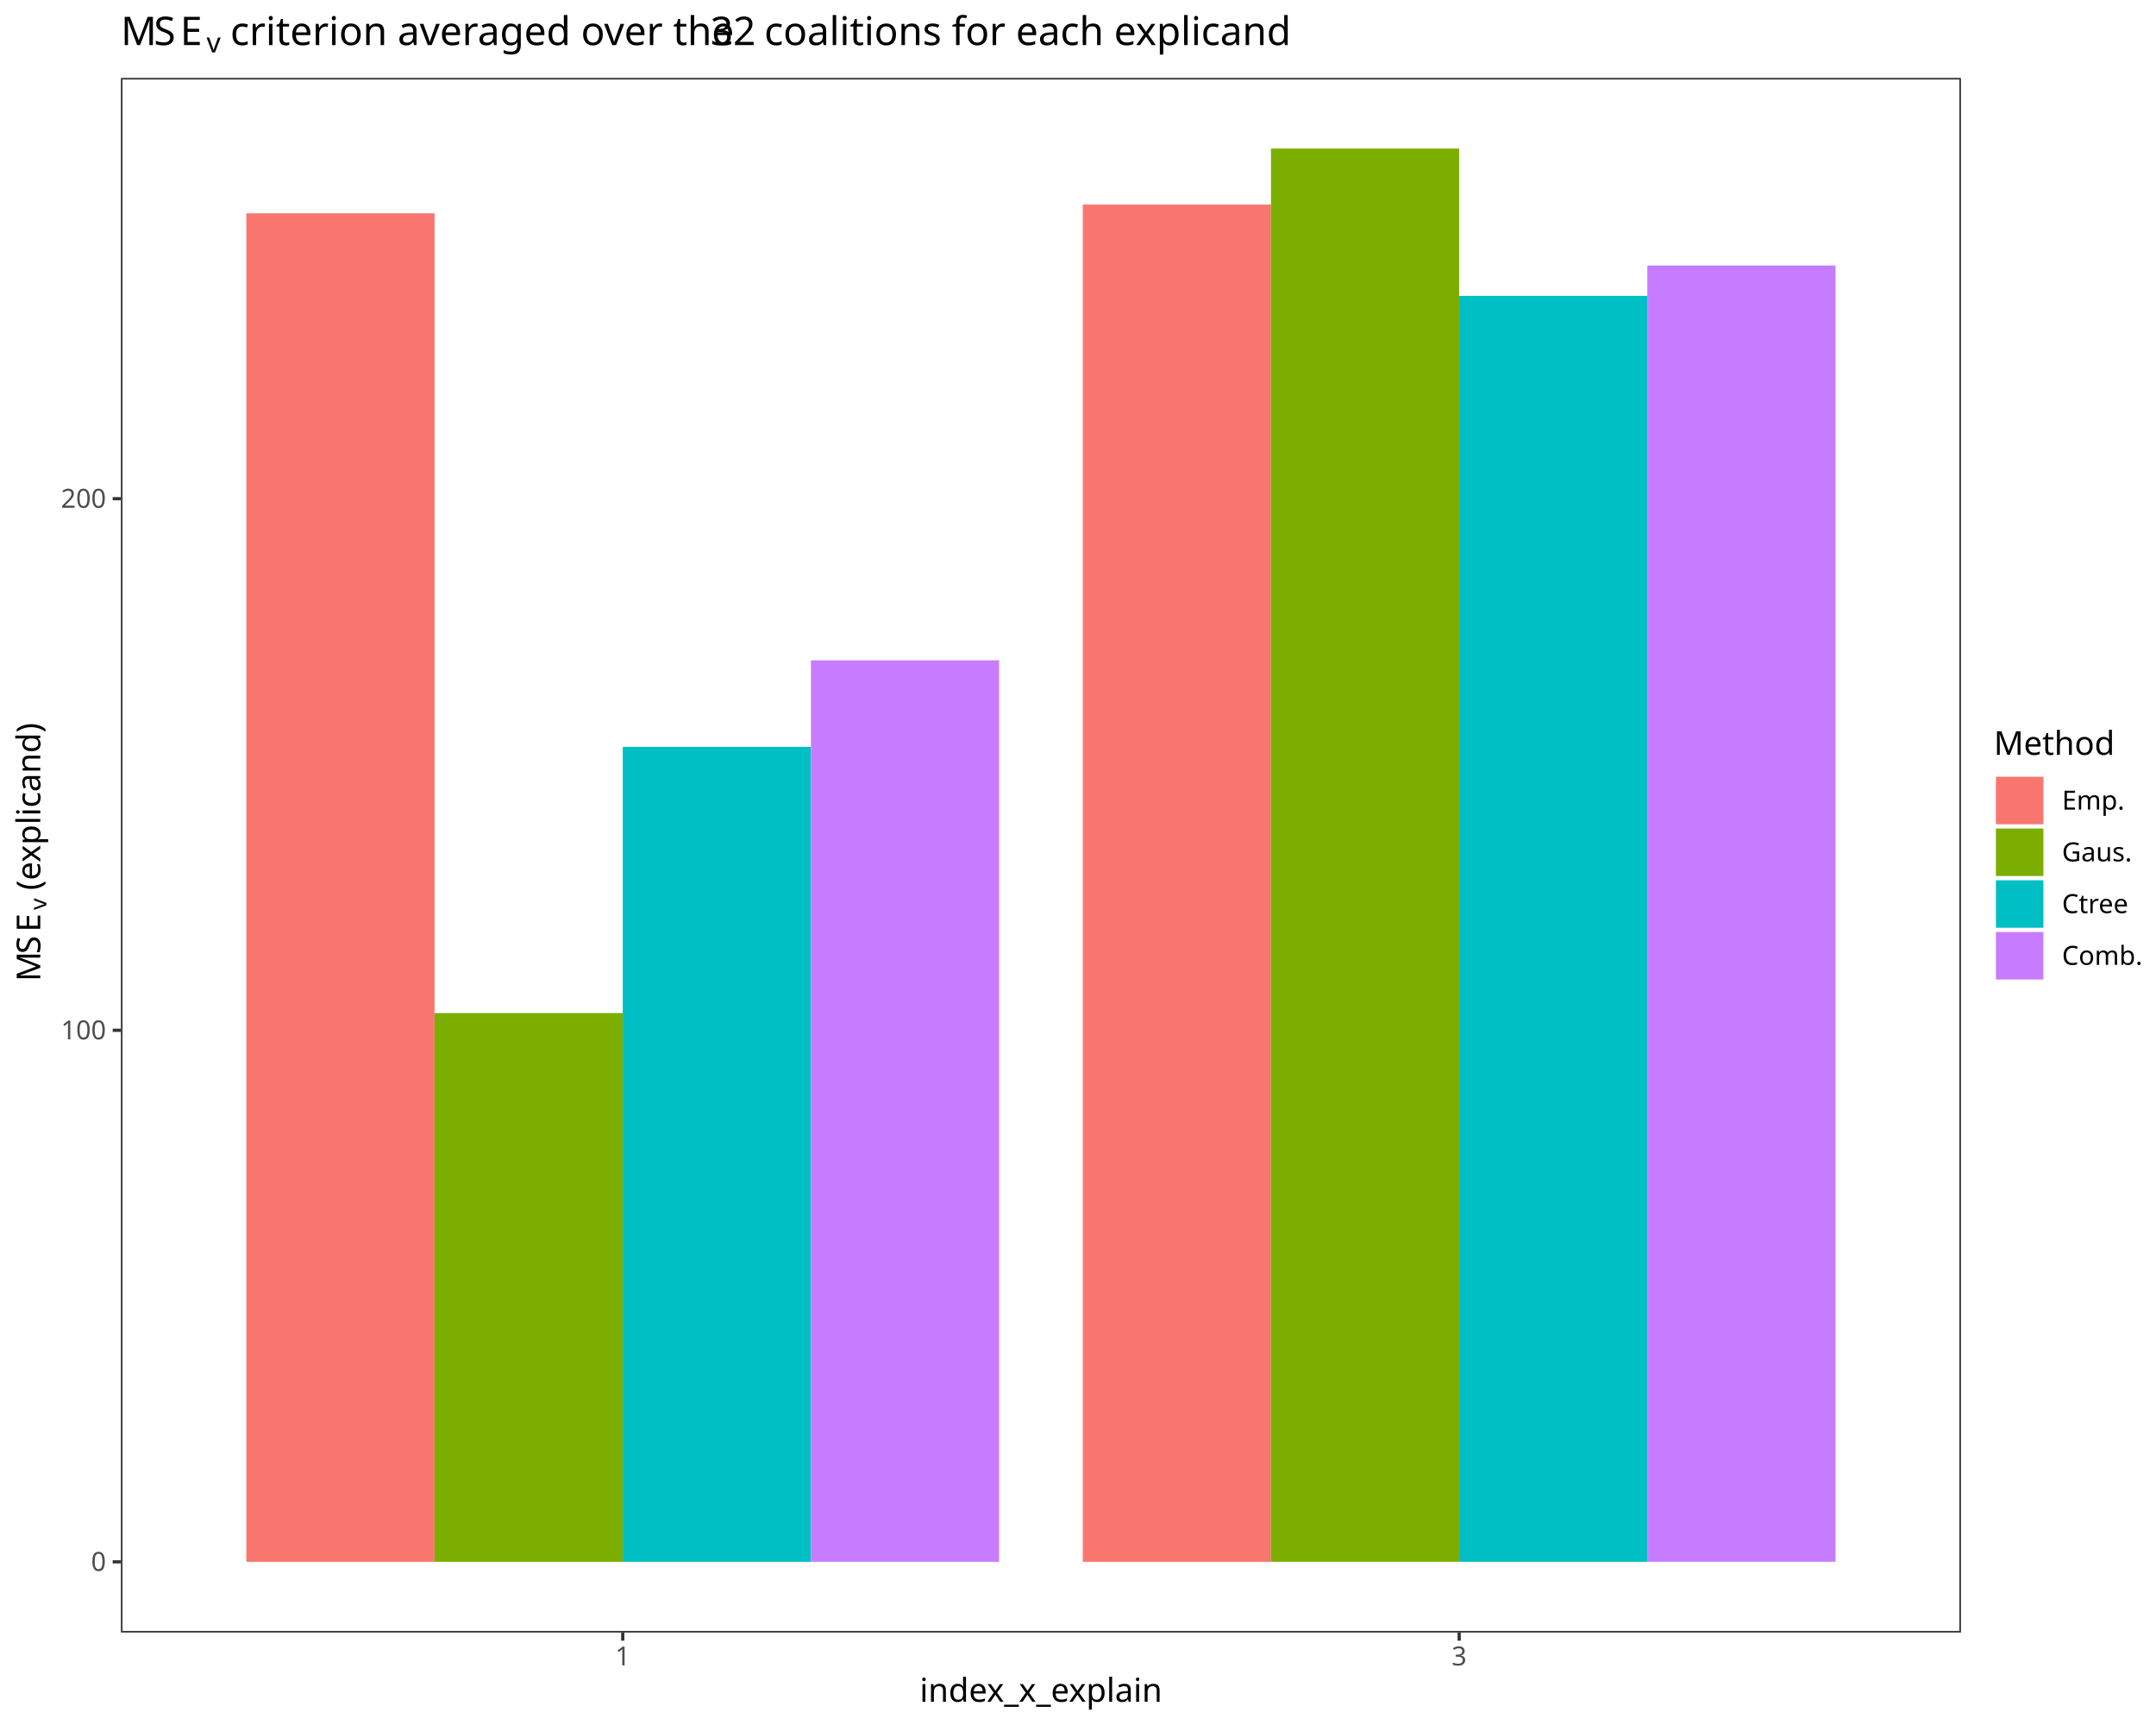
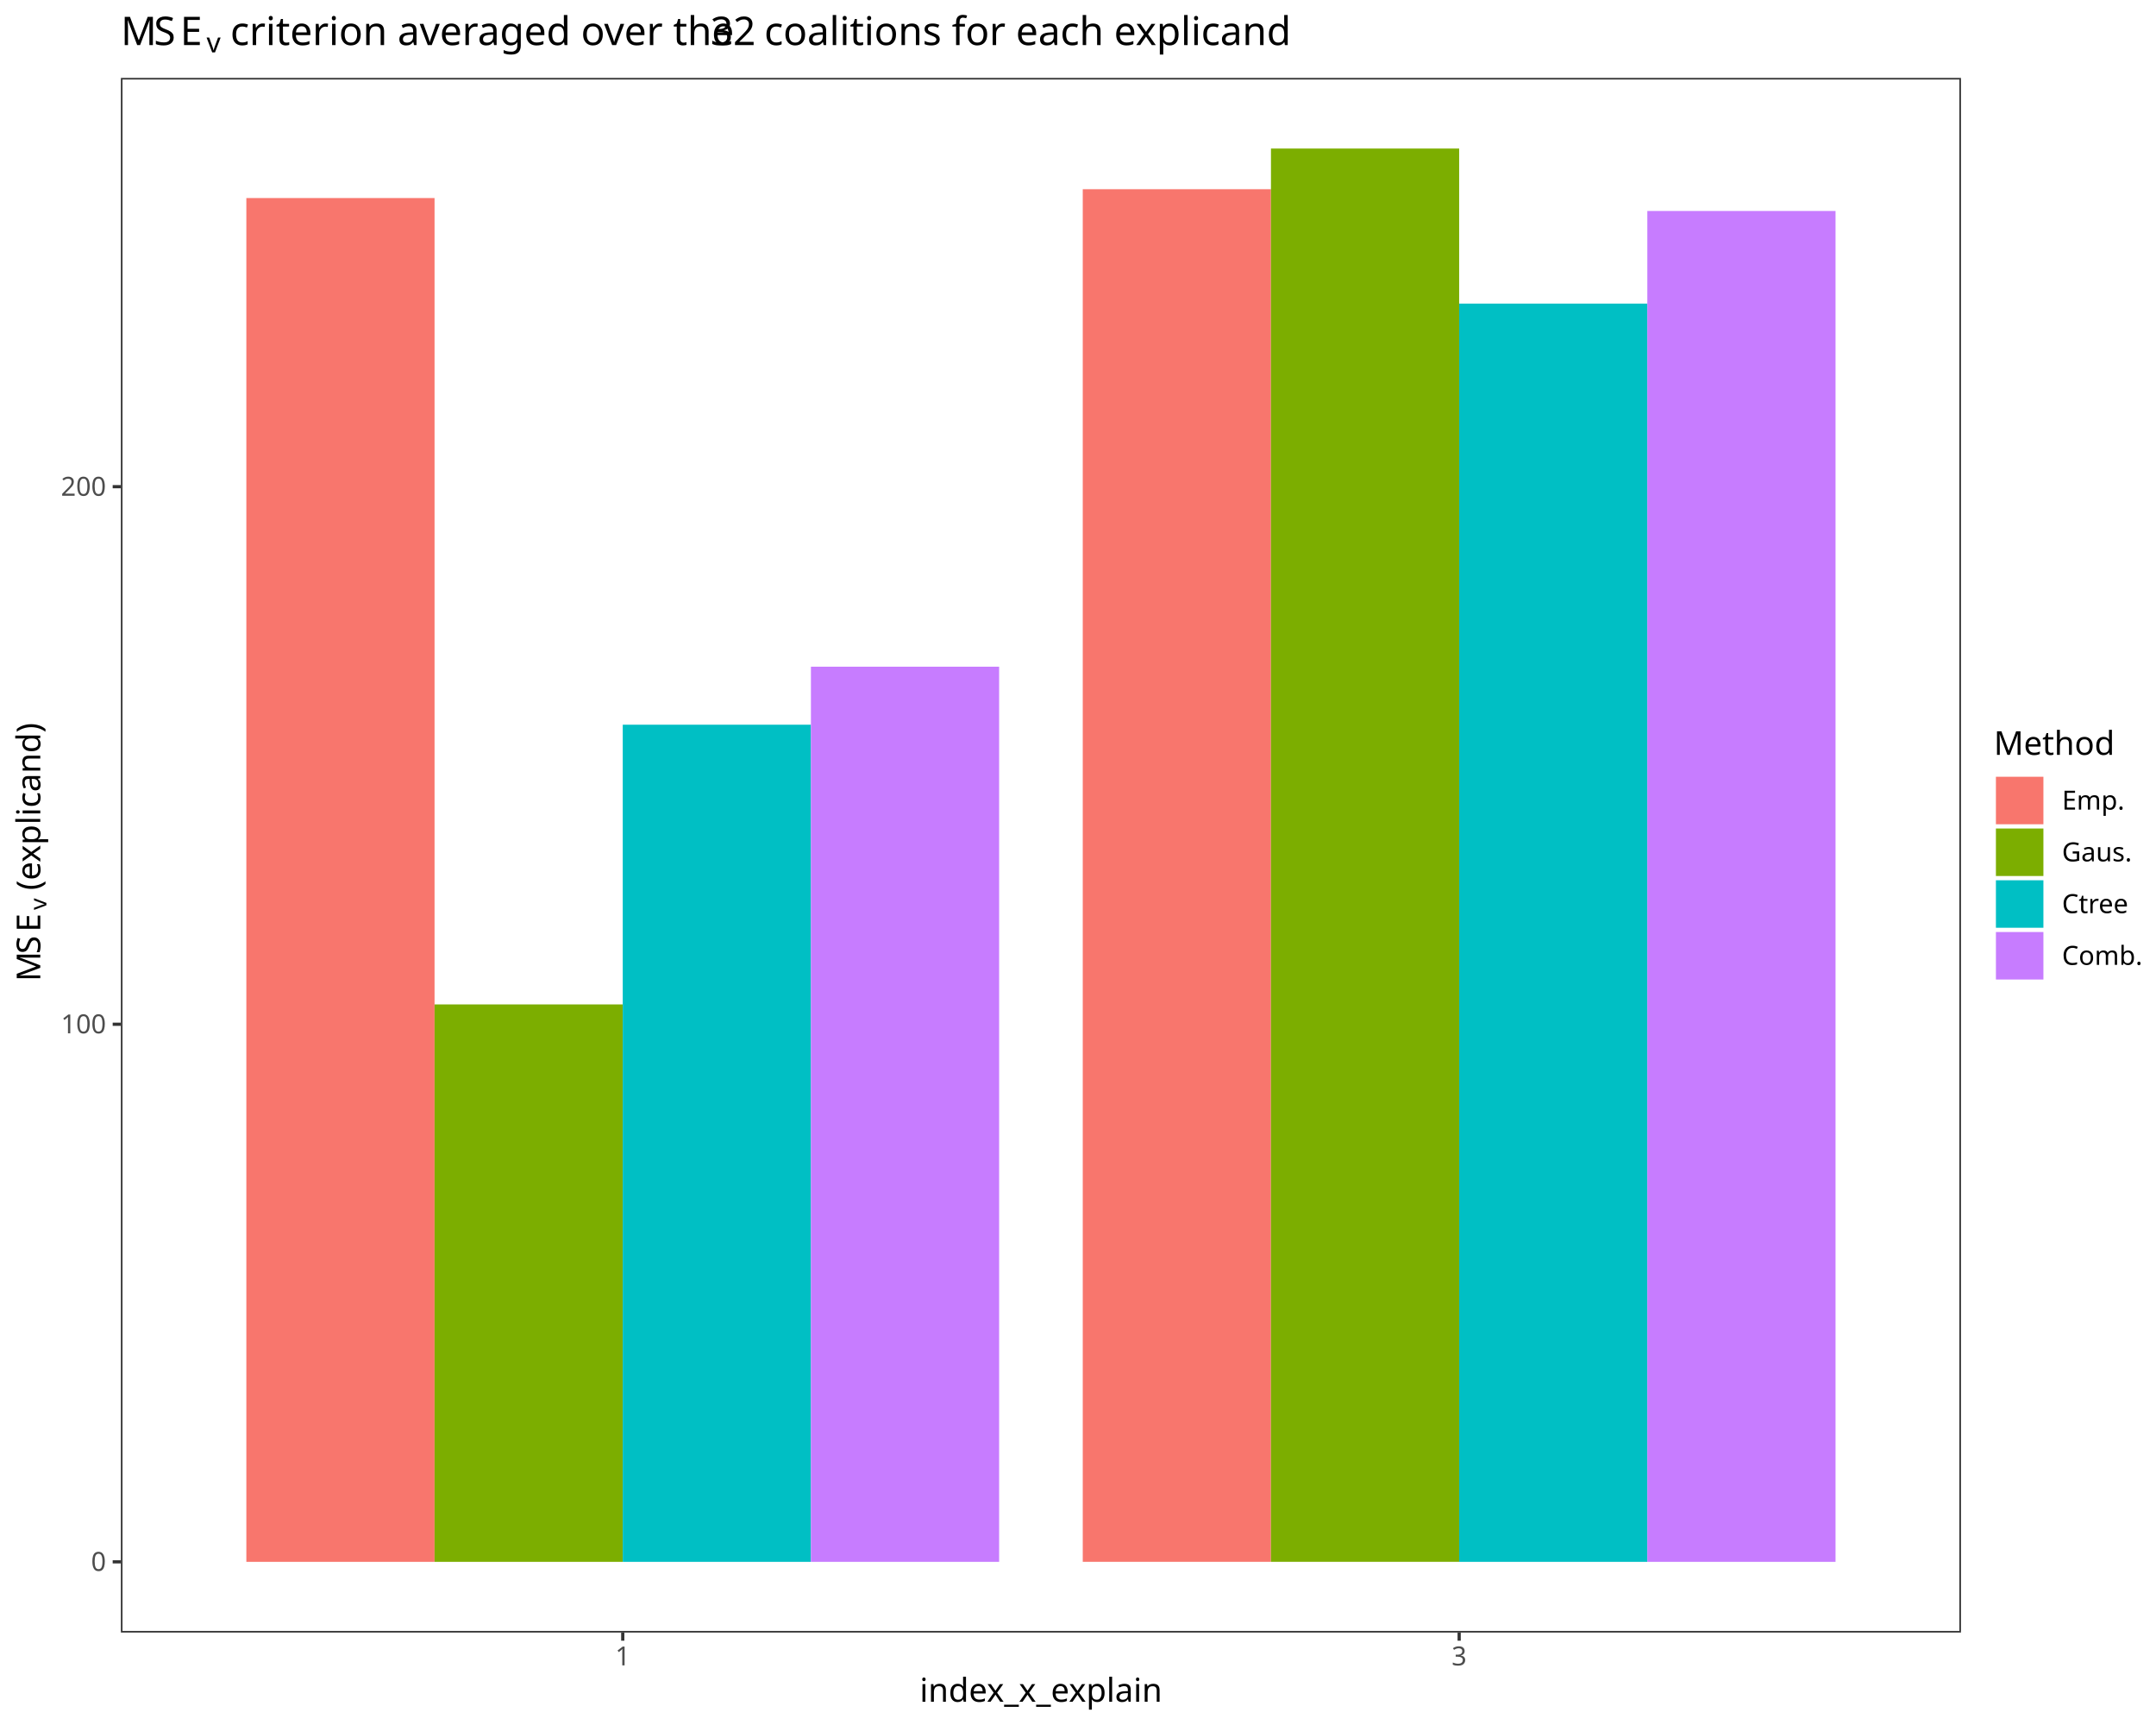
<svg xmlns="http://www.w3.org/2000/svg" class="svglite" data-engine-version="2.0" width="720.00pt" height="576.00pt" viewBox="0 0 720.00 576.00">
  <defs>
    <style type="text/css">
    .svglite line, .svglite polyline, .svglite polygon, .svglite path, .svglite rect, .svglite circle {
      fill: none;
      stroke: #000000;
      stroke-linecap: round;
      stroke-linejoin: round;
      stroke-miterlimit: 10.00;
    }
  </style>
  </defs>
  <rect width="100%" height="100%" style="stroke: none; fill: #FFFFFF;" />
  <defs>
    <clipPath id="cpMC4wMHw3MjAuMDB8MC4wMHw1NzYuMDA=">
      <rect x="0.00" y="0.00" width="720.00" height="576.00" />
    </clipPath>
  </defs>
  <g clip-path="url(#cpMC4wMHw3MjAuMDB8MC4wMHw1NzYuMDA=)">
    <rect x="0.00" y="0.00" width="720.00" height="576.00" style="stroke-width: 1.07; stroke: #FFFFFF; fill: #FFFFFF;" />
  </g>
  <defs>
    <clipPath id="cpNDAuMzd8NjU0Ljg4fDI2LjAxfDU0NS4xMQ==">
      <rect x="40.37" y="26.01" width="614.50" height="519.11" />
    </clipPath>
  </defs>
  <g clip-path="url(#cpNDAuMzd8NjU0Ljg4fDI2LjAxfDU0NS4xMQ==)">
    <rect x="40.37" y="26.01" width="614.50" height="519.11" style="stroke-width: 1.07; stroke: none; fill: #FFFFFF;" />
-     <rect x="82.27" y="71.22" width="62.85" height="450.29" style="stroke-width: 1.07; stroke: none; stroke-linecap: butt; stroke-linejoin: miter; fill: #F8766D;" />
-     <rect x="361.59" y="68.31" width="62.85" height="453.21" style="stroke-width: 1.07; stroke: none; stroke-linecap: butt; stroke-linejoin: miter; fill: #F8766D;" />
-     <rect x="145.12" y="338.28" width="62.85" height="183.24" style="stroke-width: 1.07; stroke: none; stroke-linecap: butt; stroke-linejoin: miter; fill: #7CAE00;" />
+     <rect x="82.27" y="66.13" width="62.85" height="455.39" style="stroke-width: 1.07; stroke: none; stroke-linecap: butt; stroke-linejoin: miter; fill: #F8766D;" />
+     <rect x="361.59" y="63.18" width="62.85" height="458.33" style="stroke-width: 1.07; stroke: none; stroke-linecap: butt; stroke-linejoin: miter; fill: #F8766D;" />
+     <rect x="145.12" y="335.39" width="62.85" height="186.13" style="stroke-width: 1.07; stroke: none; stroke-linecap: butt; stroke-linejoin: miter; fill: #7CAE00;" />
    <rect x="424.44" y="49.60" width="62.85" height="471.91" style="stroke-width: 1.07; stroke: none; stroke-linecap: butt; stroke-linejoin: miter; fill: #7CAE00;" />
-     <rect x="207.97" y="249.38" width="62.85" height="272.14" style="stroke-width: 1.07; stroke: none; stroke-linecap: butt; stroke-linejoin: miter; fill: #00BFC4;" />
-     <rect x="487.29" y="98.79" width="62.85" height="422.73" style="stroke-width: 1.07; stroke: none; stroke-linecap: butt; stroke-linejoin: miter; fill: #00BFC4;" />
-     <rect x="270.81" y="220.49" width="62.85" height="301.03" style="stroke-width: 1.07; stroke: none; stroke-linecap: butt; stroke-linejoin: miter; fill: #C77CFF;" />
-     <rect x="550.13" y="88.66" width="62.85" height="432.85" style="stroke-width: 1.07; stroke: none; stroke-linecap: butt; stroke-linejoin: miter; fill: #C77CFF;" />
+     <rect x="207.97" y="241.99" width="62.85" height="279.53" style="stroke-width: 1.07; stroke: none; stroke-linecap: butt; stroke-linejoin: miter; fill: #00BFC4;" />
+     <rect x="487.29" y="101.39" width="62.85" height="420.13" style="stroke-width: 1.07; stroke: none; stroke-linecap: butt; stroke-linejoin: miter; fill: #00BFC4;" />
+     <rect x="270.81" y="222.62" width="62.85" height="298.90" style="stroke-width: 1.07; stroke: none; stroke-linecap: butt; stroke-linejoin: miter; fill: #C77CFF;" />
+     <rect x="550.13" y="70.45" width="62.85" height="451.07" style="stroke-width: 1.07; stroke: none; stroke-linecap: butt; stroke-linejoin: miter; fill: #C77CFF;" />
    <rect x="40.37" y="26.01" width="614.50" height="519.11" style="stroke-width: 1.07; stroke: #333333;" />
  </g>
  <g clip-path="url(#cpMC4wMHw3MjAuMDB8MC4wMHw1NzYuMDA=)">
    <text x="35.44" y="524.54" text-anchor="end" style="font-size: 8.80px; fill: #4D4D4D; font-family: sans;" textLength="4.89px" lengthAdjust="spacingAndGlyphs">0</text>
-     <text x="35.44" y="347.05" text-anchor="end" style="font-size: 8.80px; fill: #4D4D4D; font-family: sans;" textLength="14.68px" lengthAdjust="spacingAndGlyphs">100</text>
-     <text x="35.44" y="169.55" text-anchor="end" style="font-size: 8.80px; fill: #4D4D4D; font-family: sans;" textLength="14.68px" lengthAdjust="spacingAndGlyphs">200</text>
+     <text x="35.44" y="345.04" text-anchor="end" style="font-size: 8.80px; fill: #4D4D4D; font-family: sans;" textLength="14.68px" lengthAdjust="spacingAndGlyphs">100</text>
+     <text x="35.44" y="165.54" text-anchor="end" style="font-size: 8.80px; fill: #4D4D4D; font-family: sans;" textLength="14.68px" lengthAdjust="spacingAndGlyphs">200</text>
    <polyline points="37.63,521.52 40.37,521.52 " style="stroke-width: 1.07; stroke: #333333; stroke-linecap: butt;" />
-     <polyline points="37.63,344.02 40.37,344.02 " style="stroke-width: 1.07; stroke: #333333; stroke-linecap: butt;" />
-     <polyline points="37.63,166.52 40.37,166.52 " style="stroke-width: 1.07; stroke: #333333; stroke-linecap: butt;" />
+     <polyline points="37.63,342.01 40.37,342.01 " style="stroke-width: 1.07; stroke: #333333; stroke-linecap: butt;" />
+     <polyline points="37.63,162.51 40.37,162.51 " style="stroke-width: 1.07; stroke: #333333; stroke-linecap: butt;" />
    <polyline points="207.97,547.85 207.97,545.11 " style="stroke-width: 1.07; stroke: #333333; stroke-linecap: butt;" />
    <polyline points="487.29,547.85 487.29,545.11 " style="stroke-width: 1.07; stroke: #333333; stroke-linecap: butt;" />
    <text x="207.97" y="556.10" text-anchor="middle" style="font-size: 8.80px; fill: #4D4D4D; font-family: sans;" textLength="4.89px" lengthAdjust="spacingAndGlyphs">1</text>
    <text x="487.29" y="556.10" text-anchor="middle" style="font-size: 8.80px; fill: #4D4D4D; font-family: sans;" textLength="4.89px" lengthAdjust="spacingAndGlyphs">3</text>
    <text x="347.63" y="568.24" text-anchor="middle" style="font-size: 11.00px; font-family: sans;" textLength="78.90px" lengthAdjust="spacingAndGlyphs">index_x_explain</text>
    <text transform="translate(13.45,327.69) rotate(-90)" style="font-size: 11.00px; font-family: sans;" textLength="9.17px" lengthAdjust="spacingAndGlyphs">M</text>
    <text transform="translate(13.45,318.52) rotate(-90)" style="font-size: 11.00px; font-family: sans;" textLength="7.34px" lengthAdjust="spacingAndGlyphs">S</text>
    <text transform="translate(13.45,311.18) rotate(-90)" style="font-size: 11.00px; font-family: sans;" textLength="7.34px" lengthAdjust="spacingAndGlyphs">E</text>
    <text transform="translate(15.49,303.84) rotate(-90)" style="font-size: 7.70px; font-family: sans;" textLength="3.85px" lengthAdjust="spacingAndGlyphs">v</text>
    <text transform="translate(13.45,299.99) rotate(-90)" style="font-size: 11.00px; font-family: sans;" textLength="2.75px" lengthAdjust="spacingAndGlyphs"> </text>
    <text transform="translate(13.45,297.24) rotate(-90)" style="font-size: 11.00px; font-family: sans;" textLength="53.81px" lengthAdjust="spacingAndGlyphs">(explicand)</text>
    <rect x="665.84" y="243.33" width="48.68" height="84.45" style="stroke-width: 1.07; stroke: none; fill: #FFFFFF;" />
    <text x="665.84" y="252.05" style="font-size: 11.00px; font-family: sans;" textLength="36.70px" lengthAdjust="spacingAndGlyphs">Method</text>
    <rect x="665.84" y="258.67" width="17.28" height="17.28" style="stroke-width: 1.07; stroke: none; fill: #FFFFFF;" />
    <rect x="666.54" y="259.37" width="15.86" height="15.86" style="stroke-width: 1.07; stroke: none; stroke-linecap: butt; stroke-linejoin: miter; fill: #F8766D;" />
    <rect x="665.84" y="275.95" width="17.28" height="17.28" style="stroke-width: 1.07; stroke: none; fill: #FFFFFF;" />
    <rect x="666.54" y="276.65" width="15.86" height="15.86" style="stroke-width: 1.07; stroke: none; stroke-linecap: butt; stroke-linejoin: miter; fill: #7CAE00;" />
    <rect x="665.84" y="293.23" width="17.28" height="17.28" style="stroke-width: 1.07; stroke: none; fill: #FFFFFF;" />
    <rect x="666.54" y="293.93" width="15.86" height="15.86" style="stroke-width: 1.07; stroke: none; stroke-linecap: butt; stroke-linejoin: miter; fill: #00BFC4;" />
    <rect x="665.84" y="310.51" width="17.28" height="17.28" style="stroke-width: 1.07; stroke: none; fill: #FFFFFF;" />
    <rect x="666.54" y="311.21" width="15.86" height="15.86" style="stroke-width: 1.07; stroke: none; stroke-linecap: butt; stroke-linejoin: miter; fill: #C77CFF;" />
    <text x="688.60" y="270.33" style="font-size: 8.80px; font-family: sans;" textLength="20.54px" lengthAdjust="spacingAndGlyphs">Emp.</text>
    <text x="688.60" y="287.61" style="font-size: 8.80px; font-family: sans;" textLength="23.49px" lengthAdjust="spacingAndGlyphs">Gaus.</text>
    <text x="688.60" y="304.89" style="font-size: 8.80px; font-family: sans;" textLength="21.52px" lengthAdjust="spacingAndGlyphs">Ctree</text>
    <text x="688.60" y="322.17" style="font-size: 8.80px; font-family: sans;" textLength="25.92px" lengthAdjust="spacingAndGlyphs">Comb.</text>
    <text x="40.37" y="15.05" style="font-size: 13.20px; font-family: sans;" textLength="11.00px" lengthAdjust="spacingAndGlyphs">M</text>
    <text x="51.38" y="15.05" style="font-size: 13.20px; font-family: sans;" textLength="8.81px" lengthAdjust="spacingAndGlyphs">S</text>
    <text x="60.18" y="15.05" style="font-size: 13.20px; font-family: sans;" textLength="8.81px" lengthAdjust="spacingAndGlyphs">E</text>
    <text x="68.99" y="17.49" style="font-size: 9.24px; font-family: sans;" textLength="4.62px" lengthAdjust="spacingAndGlyphs">v</text>
    <text x="73.61" y="15.05" style="font-size: 13.20px; font-family: sans;" textLength="3.30px" lengthAdjust="spacingAndGlyphs"> </text>
    <text x="76.92" y="15.05" style="font-size: 13.20px; font-family: sans;" textLength="157.04px" lengthAdjust="spacingAndGlyphs">criterion averaged over the</text>
    <text x="233.95" y="15.05" style="font-size: 13.20px; font-family: sans;" textLength="3.30px" lengthAdjust="spacingAndGlyphs"> </text>
    <text x="237.26" y="15.05" style="font-size: 13.20px; font-family: sans;" textLength="14.68px" lengthAdjust="spacingAndGlyphs">32</text>
    <text x="251.94" y="15.05" style="font-size: 13.20px; font-family: sans;" textLength="3.30px" lengthAdjust="spacingAndGlyphs"> </text>
    <text x="255.24" y="15.05" style="font-size: 13.20px; font-family: sans;" textLength="165.85px" lengthAdjust="spacingAndGlyphs">coalitions for each explicand</text>
  </g>
</svg>
